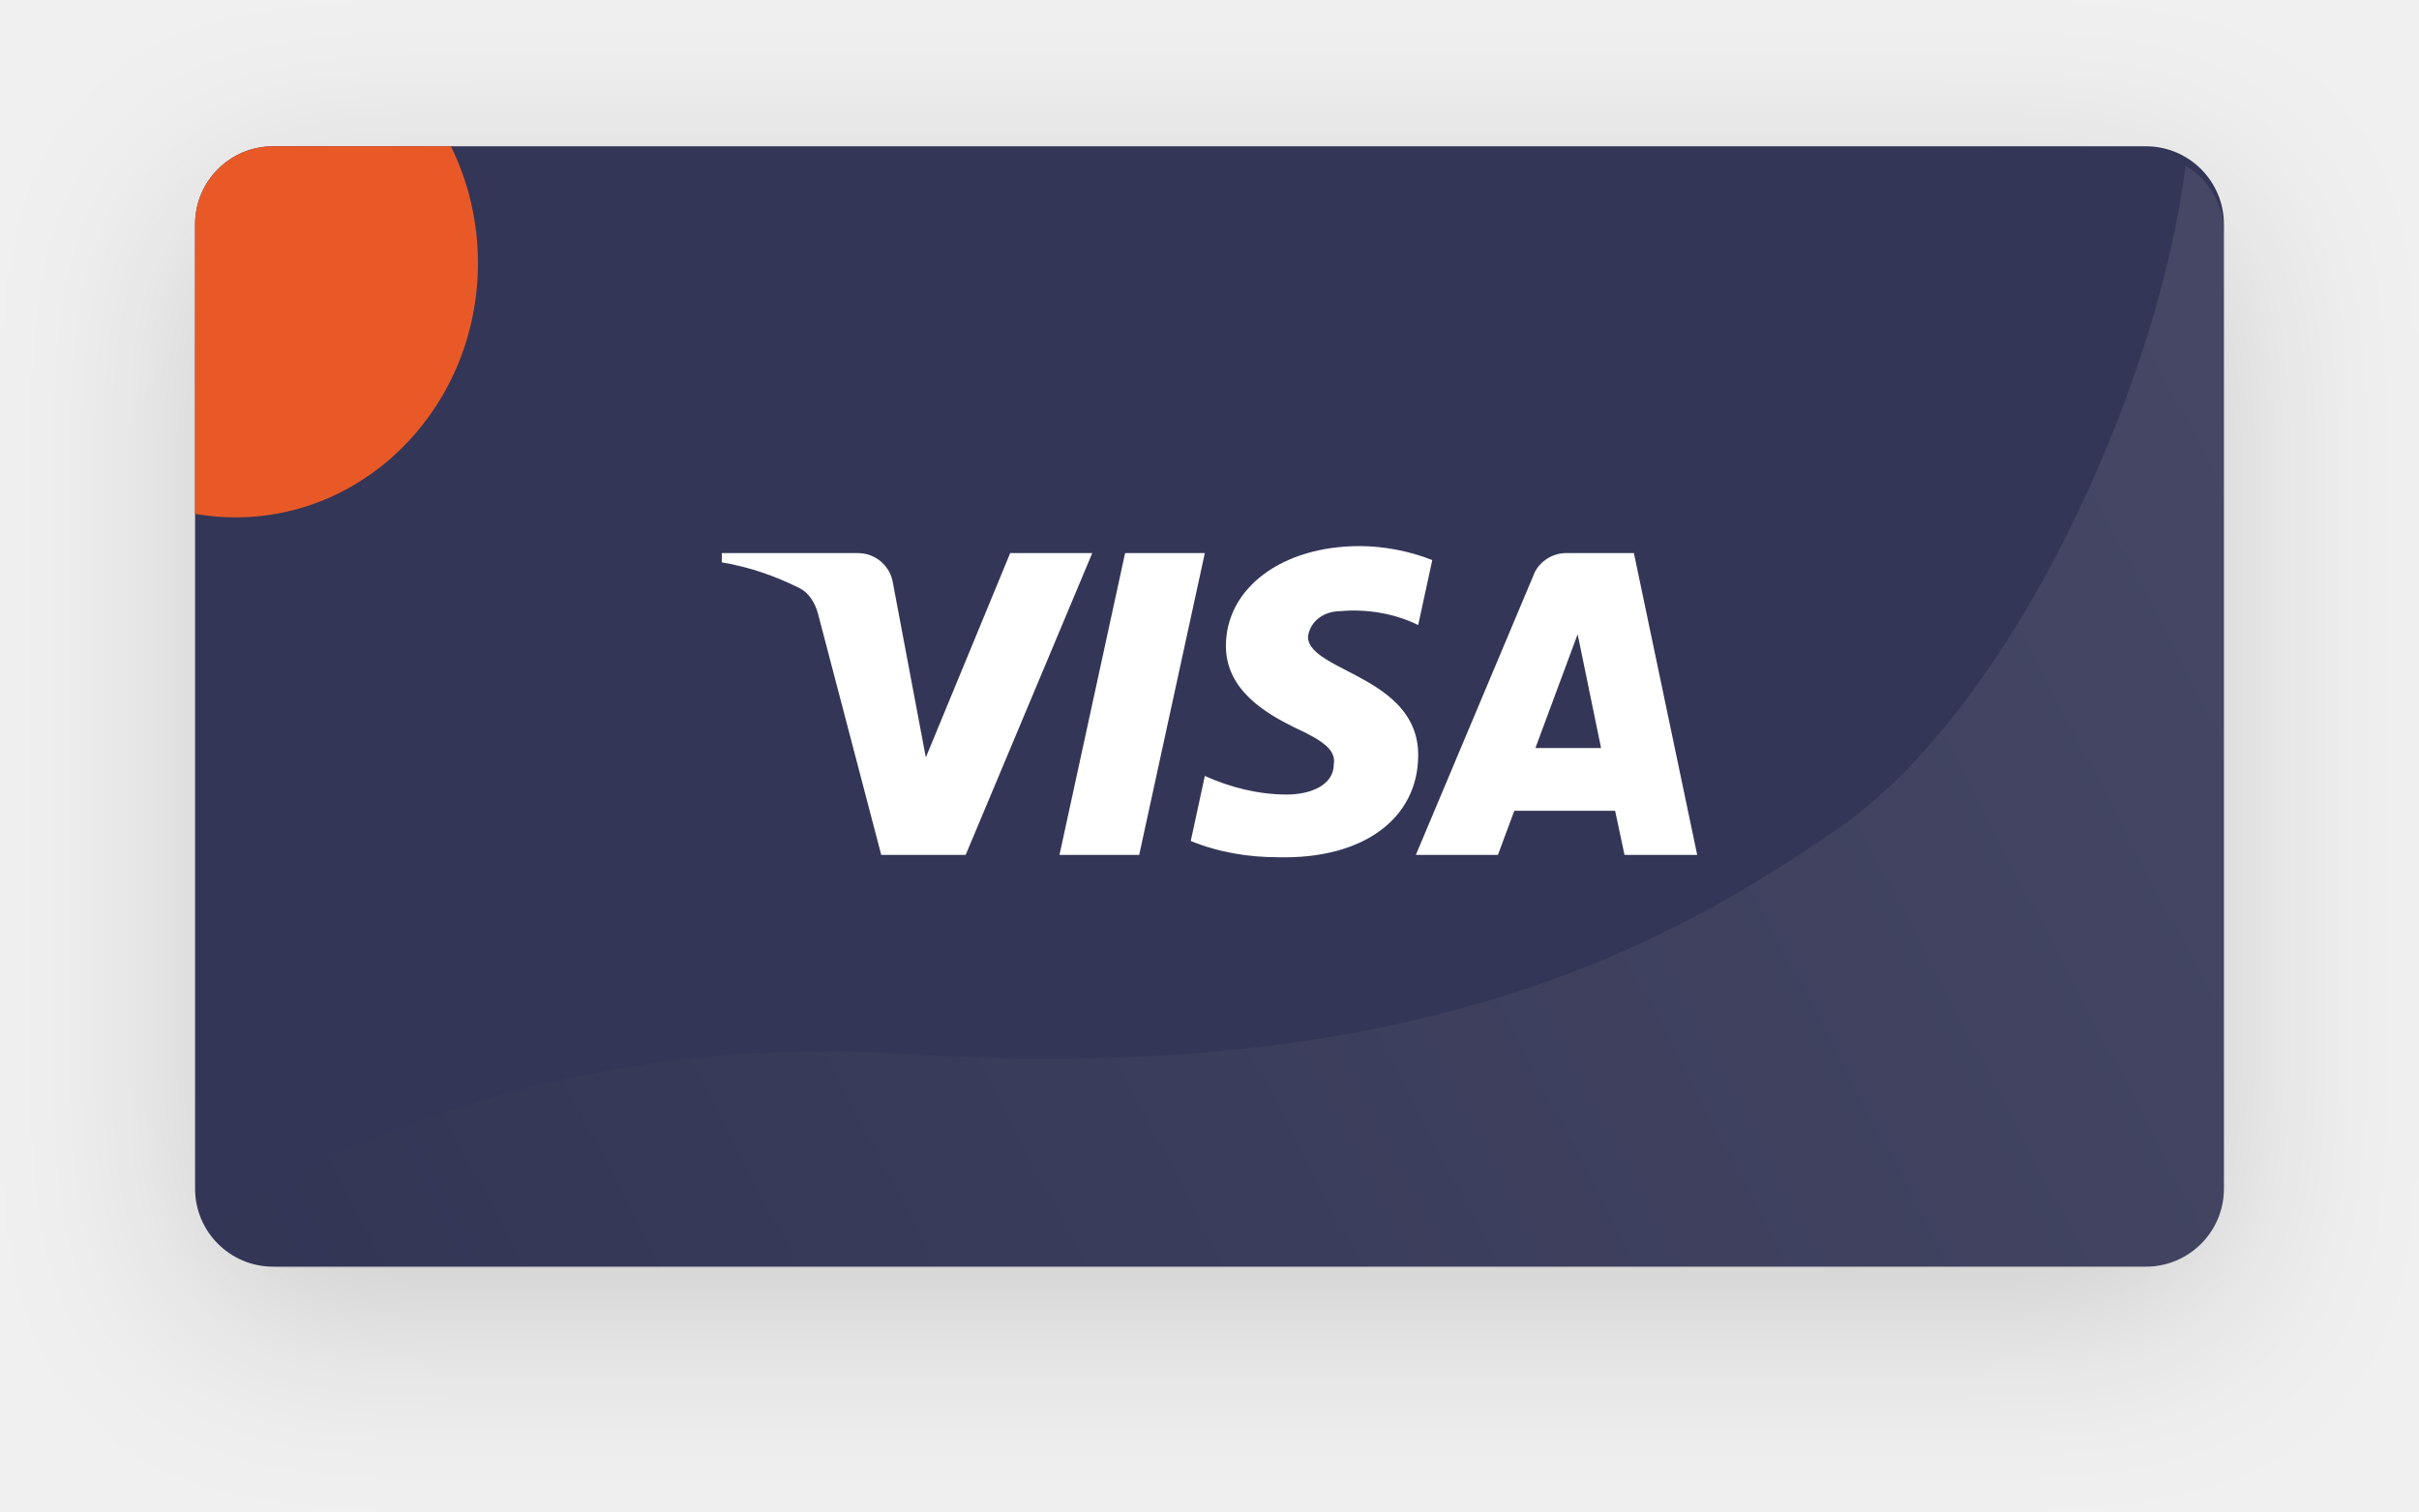
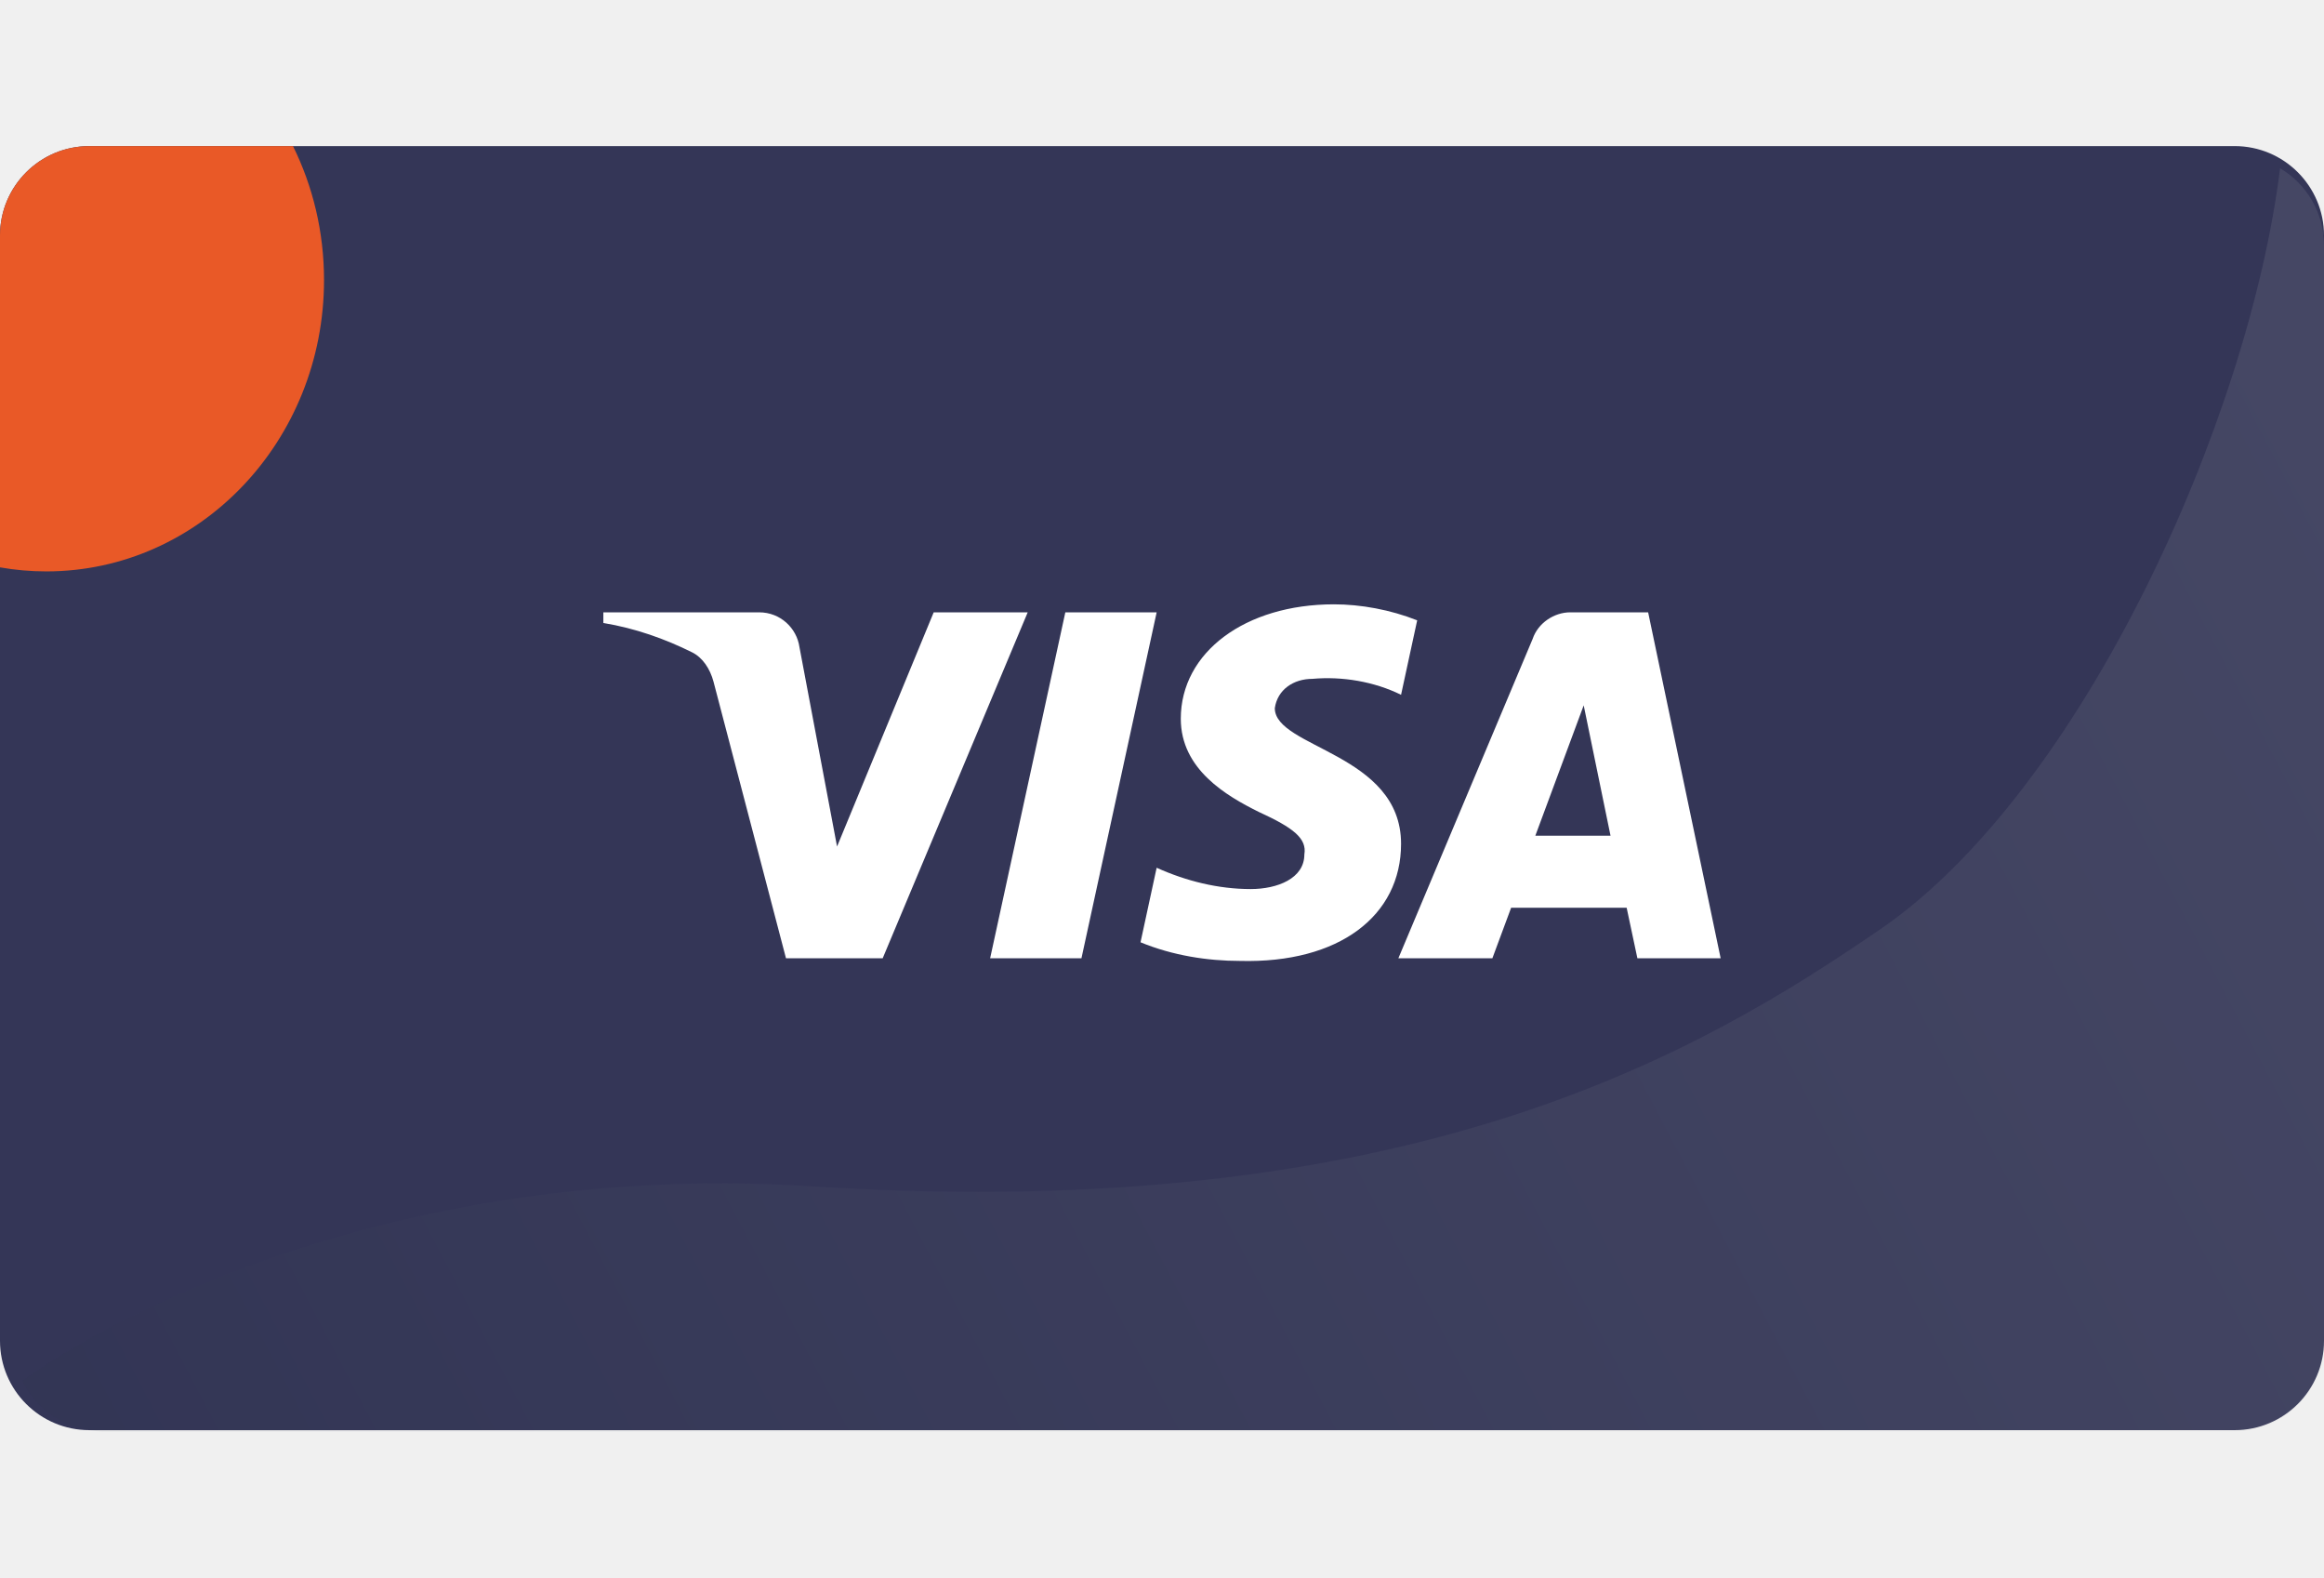
- <svg xmlns="http://www.w3.org/2000/svg" width="248" height="155" viewBox="0 0 248 155" fill="none">
-   <g filter="url(#filter0_d)">
-     <rect x="20" y="15" width="208" height="114.89" rx="8" fill="#343657" />
-   </g>
-   <path fill-rule="evenodd" clip-rule="evenodd" d="M24.143 53.054C37.871 53.054 49 41.382 49 26.984C49 22.663 47.998 18.588 46.224 15H28C23.582 15 20 18.582 20 23V52.693C21.347 52.93 22.731 53.054 24.143 53.054Z" fill="#E95927" />
-   <path opacity="0.1" fill-rule="evenodd" clip-rule="evenodd" d="M21.988 125.473C33.484 117.31 59.336 105.92 92.782 108.077C146.731 111.556 172.642 95.766 188.23 85.113C206.261 72.791 221.28 39.592 224.068 16.984C226.421 18.377 228 20.941 228 23.875V121.999C228 126.418 224.418 129.999 220 129.999H29.197C26.023 129.999 23.281 128.151 21.988 125.473Z" fill="url(#paint0_linear)" />
-   <path fill-rule="evenodd" clip-rule="evenodd" d="M99.001 87.669H90.347L83.857 62.91C83.549 61.771 82.895 60.764 81.933 60.29C79.532 59.097 76.886 58.148 74 57.669V56.716H87.942C89.866 56.716 91.309 58.148 91.549 59.811L94.917 77.67L103.567 56.716H111.981L99.001 87.669ZM116.791 87.669H108.618L115.348 56.716H123.522L116.791 87.669ZM134.096 65.289C134.336 63.622 135.779 62.668 137.463 62.668C140.109 62.429 142.991 62.908 145.396 64.096L146.839 57.432C144.434 56.479 141.788 56 139.387 56C131.454 56 125.682 60.287 125.682 66.238C125.682 70.764 129.77 73.141 132.657 74.573C135.779 76.001 136.982 76.954 136.741 78.382C136.741 80.524 134.336 81.477 131.935 81.477C129.049 81.477 126.163 80.763 123.521 79.57L122.078 86.239C124.964 87.427 128.087 87.906 130.973 87.906C139.868 88.141 145.396 83.858 145.396 77.429C145.396 69.333 134.096 68.858 134.096 65.289ZM174 87.669L167.51 56.716H160.54C159.097 56.716 157.653 57.669 157.172 59.097L145.155 87.669H153.569L155.248 83.146H165.586L166.548 87.669H174ZM161.743 65.039L164.144 76.705H157.413L161.743 65.039Z" fill="white" />
+ <svg xmlns="http://www.w3.org/2000/svg" width="112" height="76" viewBox="0 0 208 115" fill="none">
+   <path d="M0 8C0 3.582 3.582 0 8 0H200C204.418 0 208 3.582 208 8V106.89C208 111.309 204.418 114.89 200 114.89H8C3.582 114.89 0 111.309 0 106.89V8Z" fill="#343657" />
+   <path fill-rule="evenodd" clip-rule="evenodd" d="M4.143 38.054C17.871 38.054 29 26.382 29 11.984C29 7.663 27.998 3.588 26.224 0H8C3.582 0 0 3.582 0 8V37.693C1.347 37.93 2.731 38.054 4.143 38.054Z" fill="#E95927" />
+   <path opacity="0.1" fill-rule="evenodd" clip-rule="evenodd" d="M1.988 110.473C13.484 102.31 39.336 90.92 72.782 93.077C126.731 96.556 152.642 80.766 168.23 70.113C186.261 57.791 201.28 24.592 204.068 1.984C206.421 3.377 208 5.941 208 8.874V106.999C208 111.418 204.418 114.999 200 114.999H9.197C6.023 114.999 3.281 113.151 1.988 110.473Z" fill="url(#paint0_linear)" />
+   <path fill-rule="evenodd" clip-rule="evenodd" d="M79.001 72.669H70.347L63.857 47.91C63.549 46.771 62.895 45.764 61.933 45.29C59.532 44.097 56.886 43.148 54 42.669V41.716H67.942C69.866 41.716 71.309 43.148 71.549 44.811L74.917 62.67L83.567 41.716H91.981L79.001 72.669ZM96.791 72.669H88.618L95.348 41.716H103.522L96.791 72.669ZM114.096 50.289C114.336 48.622 115.779 47.668 117.463 47.668C120.109 47.429 122.991 47.908 125.396 49.096L126.839 42.432C124.434 41.479 121.788 41 119.387 41C111.454 41 105.682 45.287 105.682 51.238C105.682 55.764 109.77 58.141 112.657 59.573C115.779 61.001 116.982 61.954 116.741 63.382C116.741 65.524 114.336 66.477 111.935 66.477C109.049 66.477 106.163 65.763 103.521 64.57L102.078 71.239C104.964 72.427 108.087 72.906 110.973 72.906C119.868 73.141 125.396 68.858 125.396 62.429C125.396 54.333 114.096 53.858 114.096 50.289ZM154 72.669L147.51 41.716H140.54C139.097 41.716 137.653 42.669 137.172 44.097L125.155 72.669H133.569L135.248 68.146H145.586L146.548 72.669H154ZM141.743 50.039L144.144 61.705H137.413L141.743 50.039Z" fill="white" />
  <defs>
-     <filter id="filter0_d" x="0" y="0" width="248" height="154.89" filterUnits="userSpaceOnUse" color-interpolation-filters="sRGB">
-       <feFlood flood-opacity="0" result="BackgroundImageFix" />
-       <feColorMatrix in="SourceAlpha" type="matrix" values="0 0 0 0 0 0 0 0 0 0 0 0 0 0 0 0 0 0 127 0" />
-       <feOffset dy="5" />
-       <feGaussianBlur stdDeviation="10" />
-       <feColorMatrix type="matrix" values="0 0 0 0 0 0 0 0 0 0 0 0 0 0 0 0 0 0 0.15 0" />
-       <feBlend mode="normal" in2="BackgroundImageFix" result="effect1_dropShadow" />
-       <feBlend mode="normal" in="SourceGraphic" in2="effect1_dropShadow" result="shape" />
-     </filter>
-     <linearGradient id="paint0_linear" x1="224.208" y1="23.989" x2="21.004" y2="130.766" gradientUnits="userSpaceOnUse">
+     <linearGradient id="paint0_linear" x1="204.208" y1="8.989" x2="1.004" y2="115.766" gradientUnits="userSpaceOnUse">
      <stop stop-color="#E3E3E3" />
      <stop offset="1" stop-color="#232B46" />
    </linearGradient>
  </defs>
</svg>
